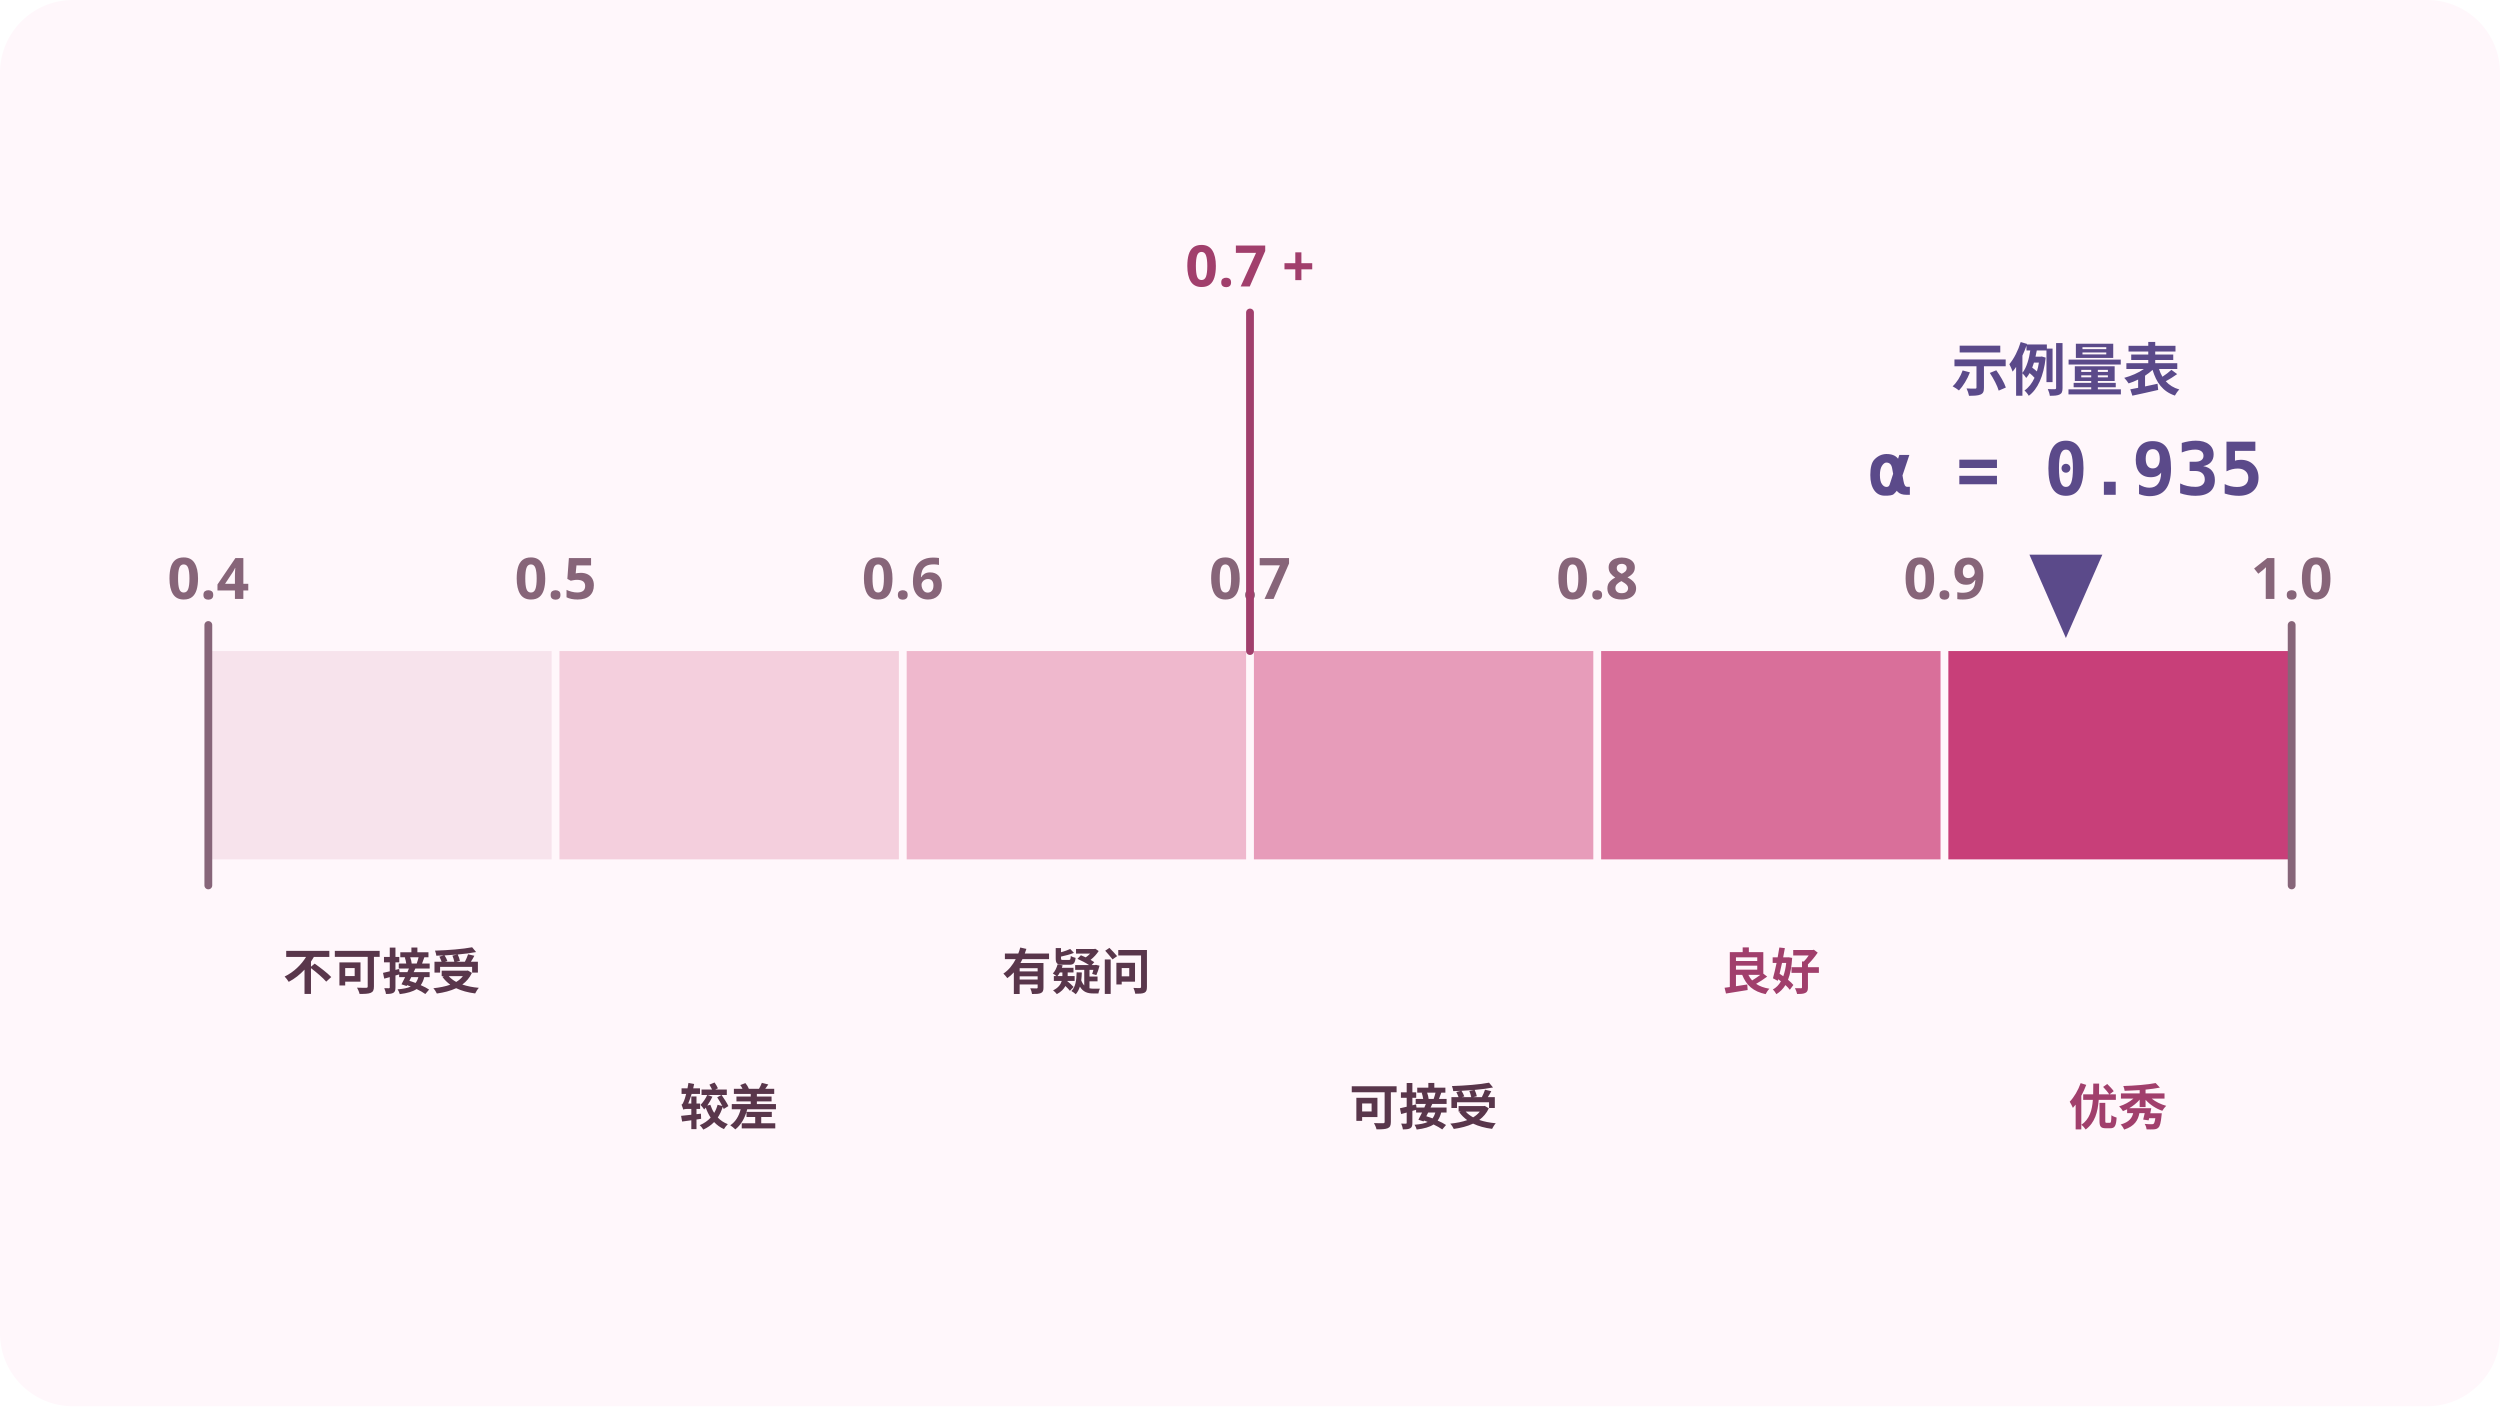
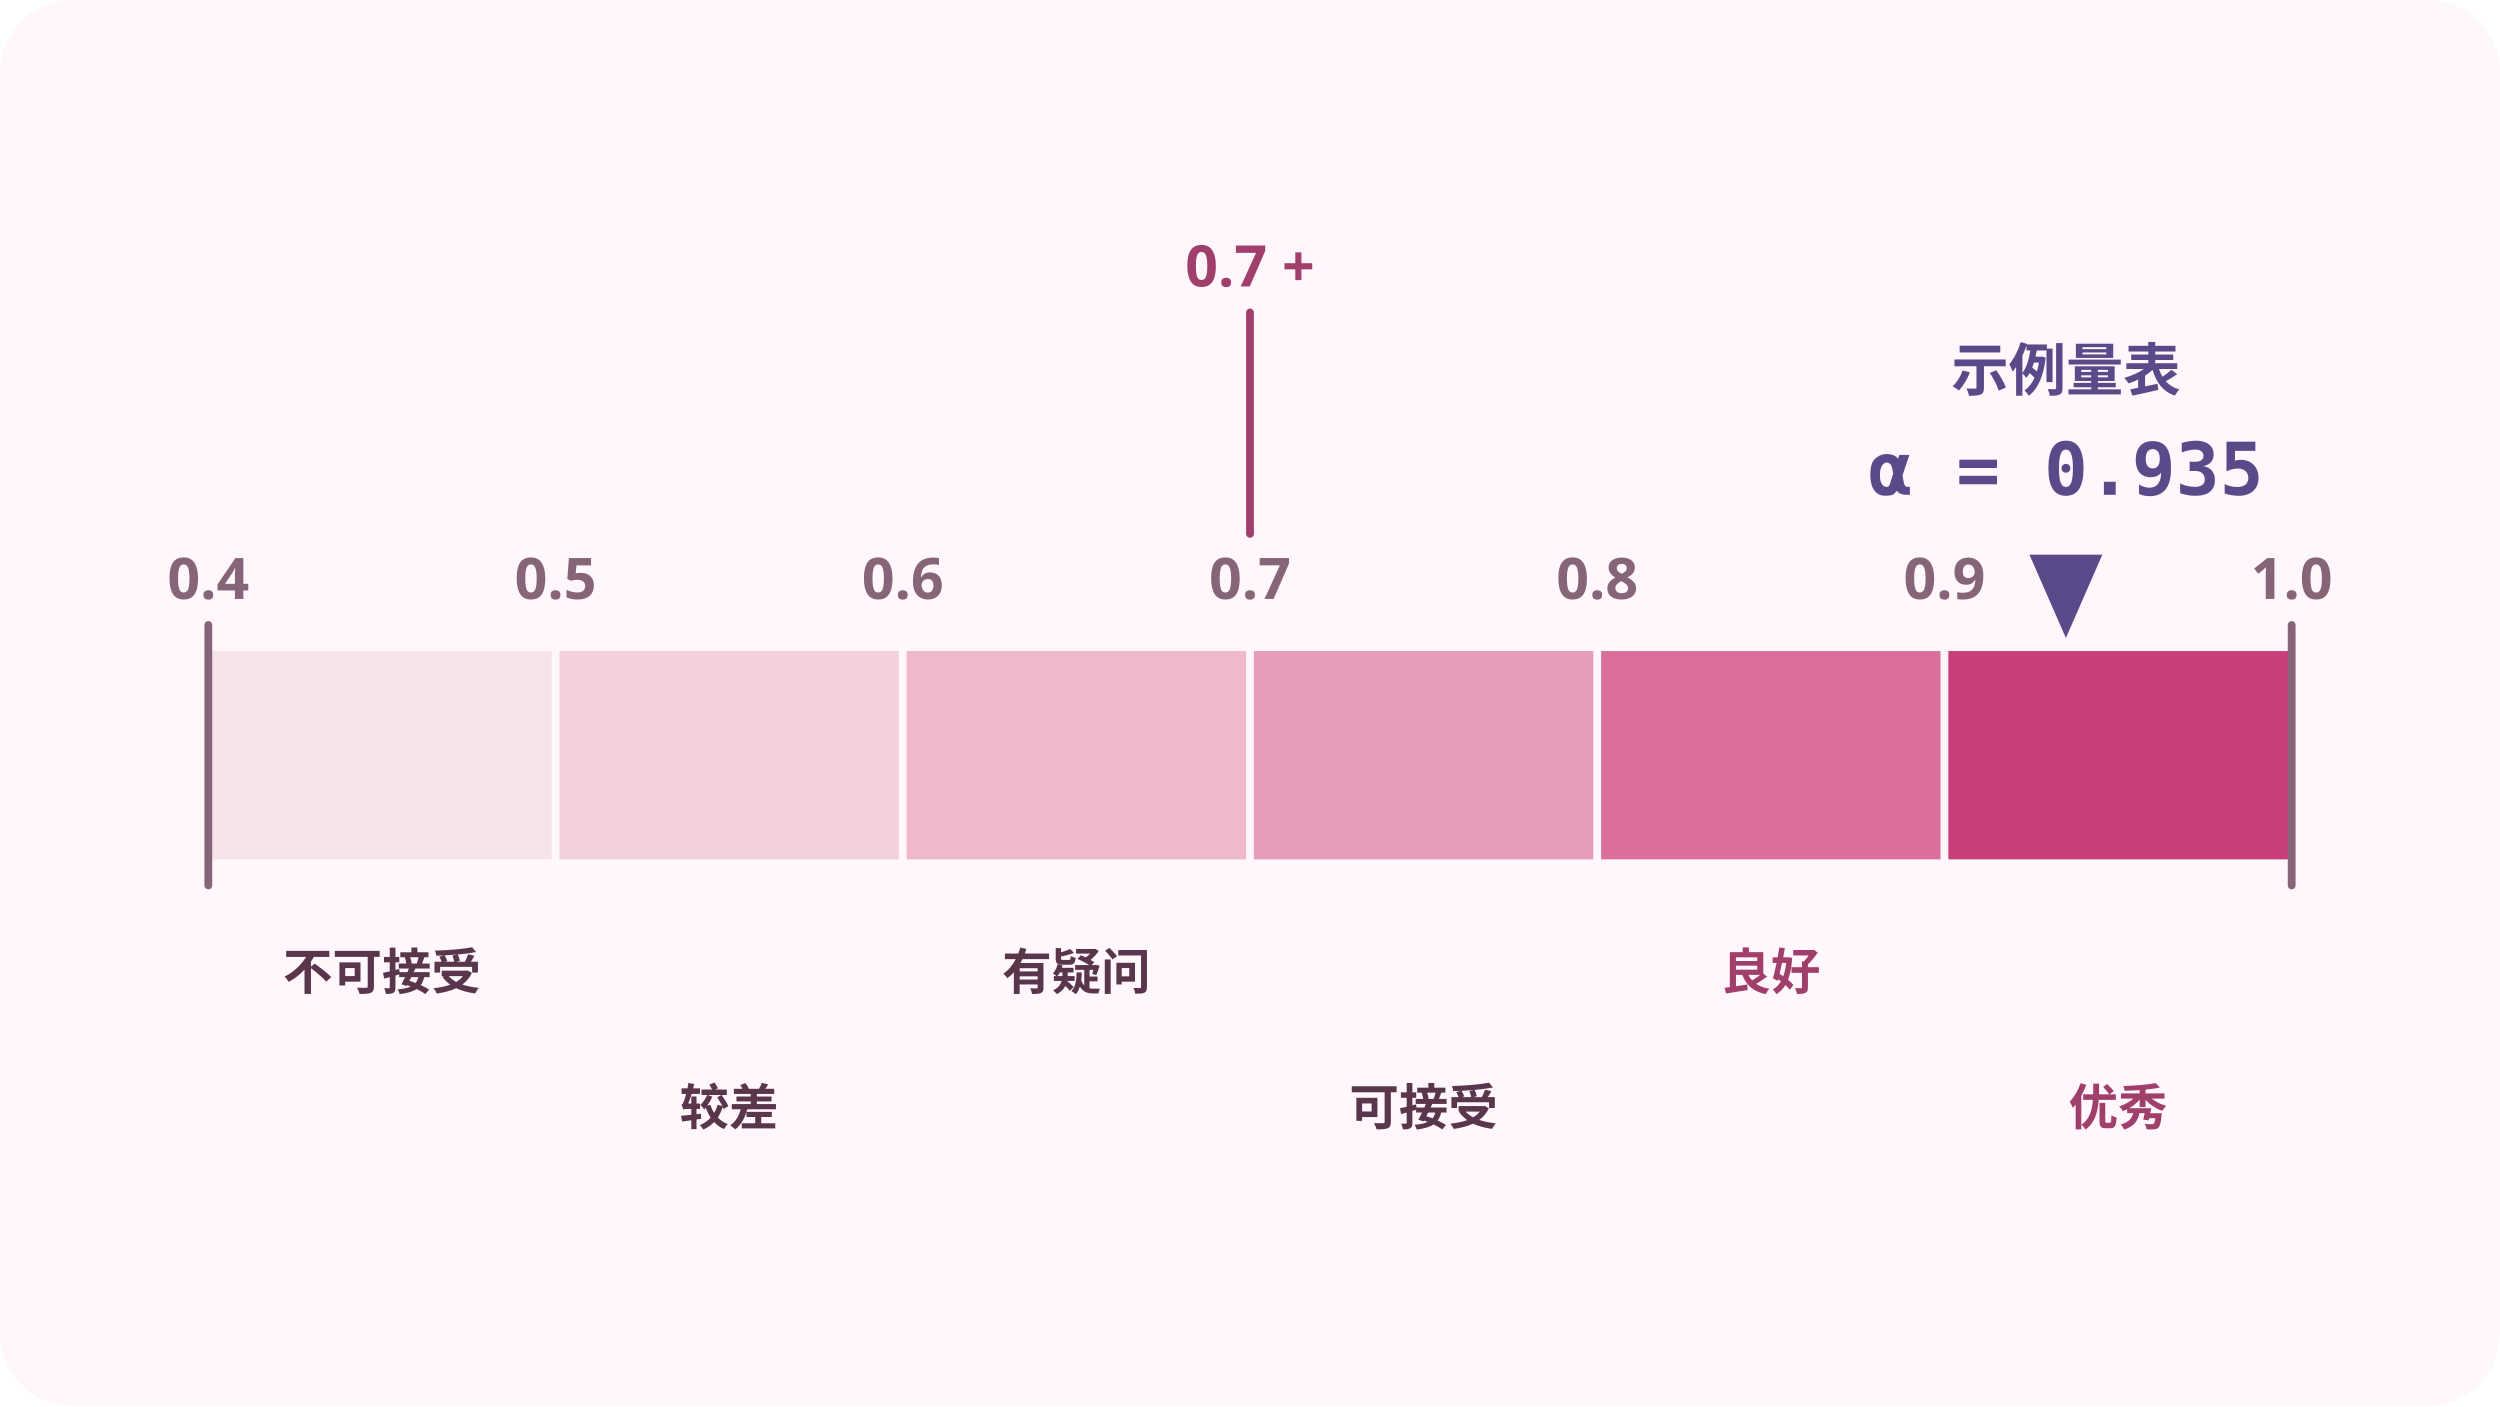
<svg xmlns="http://www.w3.org/2000/svg" viewBox="0 0 960 540" role="img" aria-label="克朗巴哈系数的常用标准，示例量表为 0.935。">
  <rect width="960" height="540" rx="28" fill="#fff7fb" />
  <rect x="80.0" y="250" width="133.3" height="80" fill="#f7e3ec" />
  <text x="146.667" y="380" fill="#59364b" font-size="19" font-weight="800" text-anchor="middle" font-family="system-ui,'PingFang SC','Noto Sans SC','Hiragino Sans',sans-serif">不可接受</text>
  <rect x="213.3" y="250" width="133.3" height="80" fill="#f4cfdd" />
  <text x="280.0" y="432" fill="#59364b" font-size="19" font-weight="800" text-anchor="middle" font-family="system-ui,'PingFang SC','Noto Sans SC','Hiragino Sans',sans-serif">较差</text>
  <rect x="346.7" y="250" width="133.3" height="80" fill="#efb8cd" />
  <text x="413.333" y="380" fill="#59364b" font-size="19" font-weight="800" text-anchor="middle" font-family="system-ui,'PingFang SC','Noto Sans SC','Hiragino Sans',sans-serif">有疑问</text>
  <rect x="480.0" y="250" width="133.3" height="80" fill="#e79cba" />
  <text x="546.667" y="432" fill="#59364b" font-size="19" font-weight="800" text-anchor="middle" font-family="system-ui,'PingFang SC','Noto Sans SC','Hiragino Sans',sans-serif">可接受</text>
  <rect x="613.3" y="250" width="133.3" height="80" fill="#d96f9a" />
  <text x="680.0" y="380" fill="#a13f6c" font-size="19" font-weight="800" text-anchor="middle" font-family="system-ui,'PingFang SC','Noto Sans SC','Hiragino Sans',sans-serif">良好</text>
  <rect x="746.7" y="250" width="133.3" height="80" fill="#c83f79" />
  <text x="813.333" y="432" fill="#a13f6c" font-size="19" font-weight="800" text-anchor="middle" font-family="system-ui,'PingFang SC','Noto Sans SC','Hiragino Sans',sans-serif">优秀</text>
  <line x1="80.0" y1="240" x2="80.0" y2="340" stroke="#876579" stroke-width="3" stroke-linecap="round" />
  <text x="80.0" y="230" fill="#876579" font-size="22" font-weight="700" text-anchor="middle" font-family="system-ui,'PingFang SC','Noto Sans SC','Hiragino Sans',sans-serif">0.4</text>
  <line x1="213.333" y1="240" x2="213.333" y2="340" stroke="#fff7fb" stroke-width="3" stroke-linecap="round" />
  <text x="213.333" y="230" fill="#876579" font-size="22" font-weight="700" text-anchor="middle" font-family="system-ui,'PingFang SC','Noto Sans SC','Hiragino Sans',sans-serif">0.5</text>
  <line x1="346.667" y1="240" x2="346.667" y2="340" stroke="#fff7fb" stroke-width="3" stroke-linecap="round" />
  <text x="346.667" y="230" fill="#876579" font-size="22" font-weight="700" text-anchor="middle" font-family="system-ui,'PingFang SC','Noto Sans SC','Hiragino Sans',sans-serif">0.6</text>
  <line x1="480" y1="240" x2="480" y2="340" stroke="#fff7fb" stroke-width="3" stroke-linecap="round" />
  <text x="480" y="230" fill="#876579" font-size="22" font-weight="700" text-anchor="middle" font-family="system-ui,'PingFang SC','Noto Sans SC','Hiragino Sans',sans-serif">0.7</text>
  <line x1="613.333" y1="240" x2="613.333" y2="340" stroke="#fff7fb" stroke-width="3" stroke-linecap="round" />
  <text x="613.333" y="230" fill="#876579" font-size="22" font-weight="700" text-anchor="middle" font-family="system-ui,'PingFang SC','Noto Sans SC','Hiragino Sans',sans-serif">0.8</text>
  <line x1="746.667" y1="240" x2="746.667" y2="340" stroke="#fff7fb" stroke-width="3" stroke-linecap="round" />
  <text x="746.667" y="230" fill="#876579" font-size="22" font-weight="700" text-anchor="middle" font-family="system-ui,'PingFang SC','Noto Sans SC','Hiragino Sans',sans-serif">0.9</text>
  <line x1="880.0" y1="240" x2="880.0" y2="340" stroke="#876579" stroke-width="3" stroke-linecap="round" />
  <text x="880.0" y="230" fill="#876579" font-size="22" font-weight="700" text-anchor="middle" font-family="system-ui,'PingFang SC','Noto Sans SC','Hiragino Sans',sans-serif">1.0</text>
  <path d="M793.3 245 l-14 -32 h28 z" fill="#5b4a8a" />
  <text x="793.323" y="150" fill="#5b4a8a" font-size="22" font-weight="800" text-anchor="middle" font-family="system-ui,'PingFang SC','Noto Sans SC','Hiragino Sans',sans-serif">示例量表</text>
  <text x="793.323" y="190" fill="#5b4a8a" font-size="28" font-weight="800" text-anchor="middle" font-family="ui-monospace,Menlo,Consolas,monospace">α = 0.935</text>
-   <line x1="480" y1="120" x2="480" y2="250" stroke="#a13f6c" stroke-width="3" stroke-linecap="round" />
+   <line x1="480" y1="120" x2="480" y2="205" stroke="#a13f6c" stroke-width="3" stroke-linecap="round" />
  <text x="480" y="110" fill="#a13f6c" font-size="22" font-weight="800" text-anchor="middle" font-family="system-ui,'PingFang SC','Noto Sans SC','Hiragino Sans',sans-serif">0.7 +</text>
</svg>
